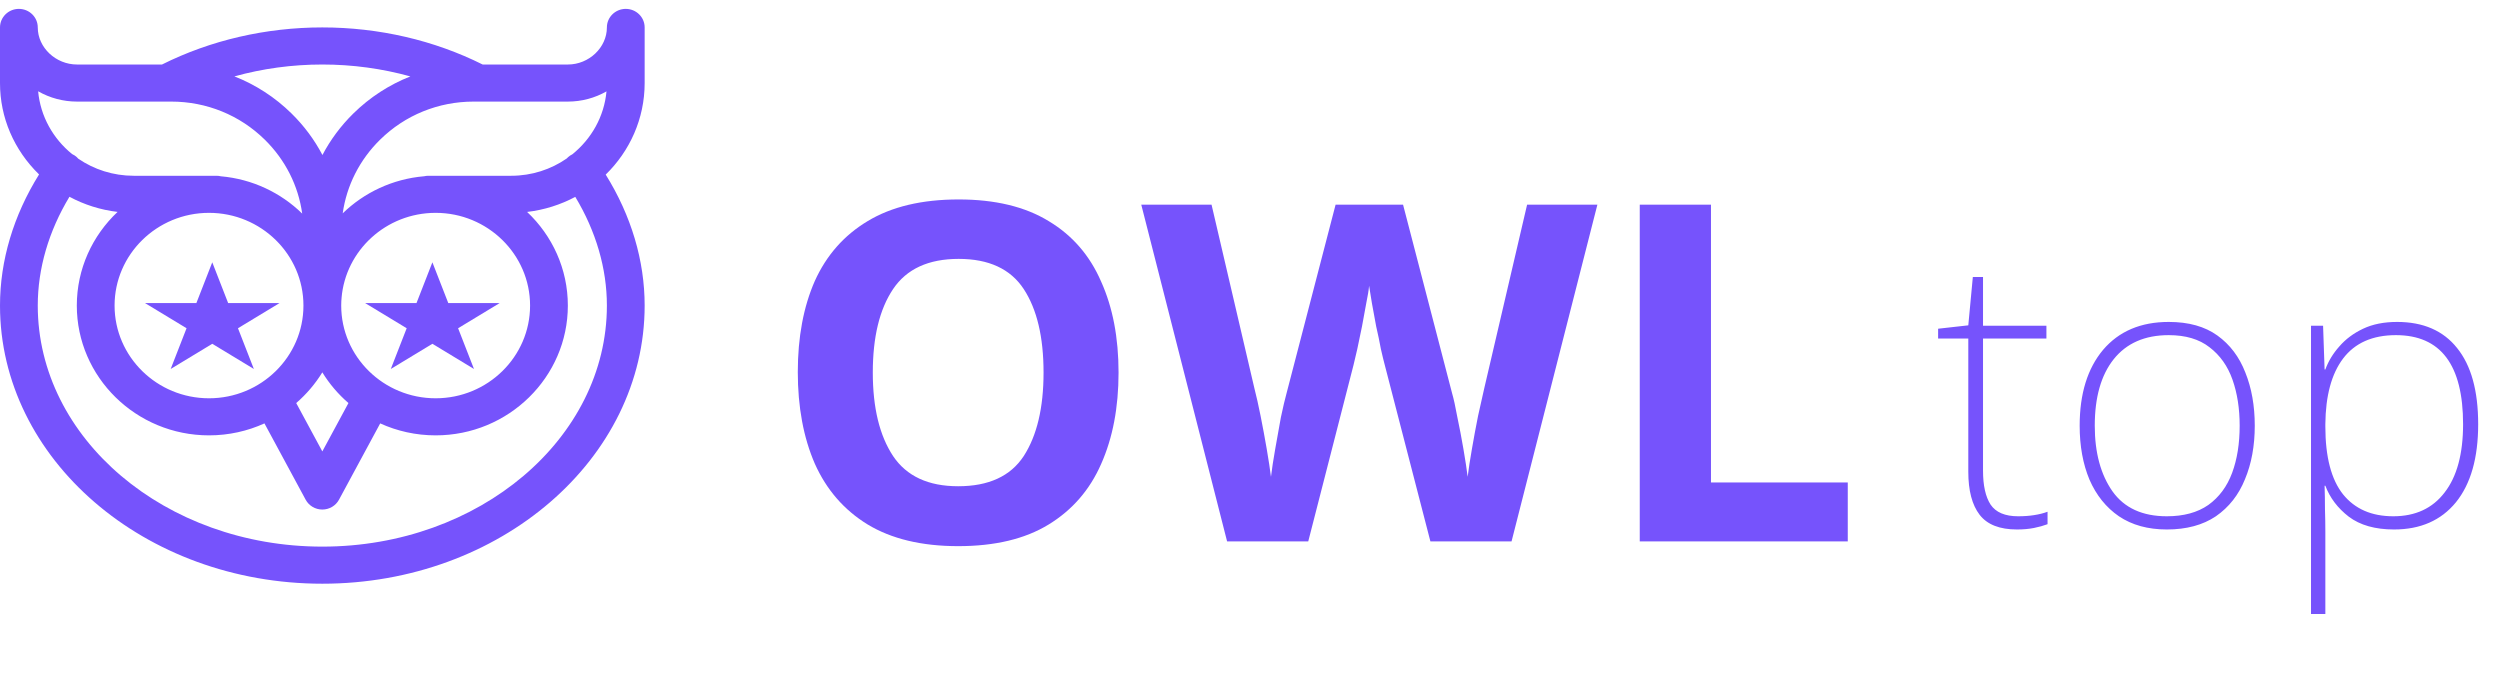
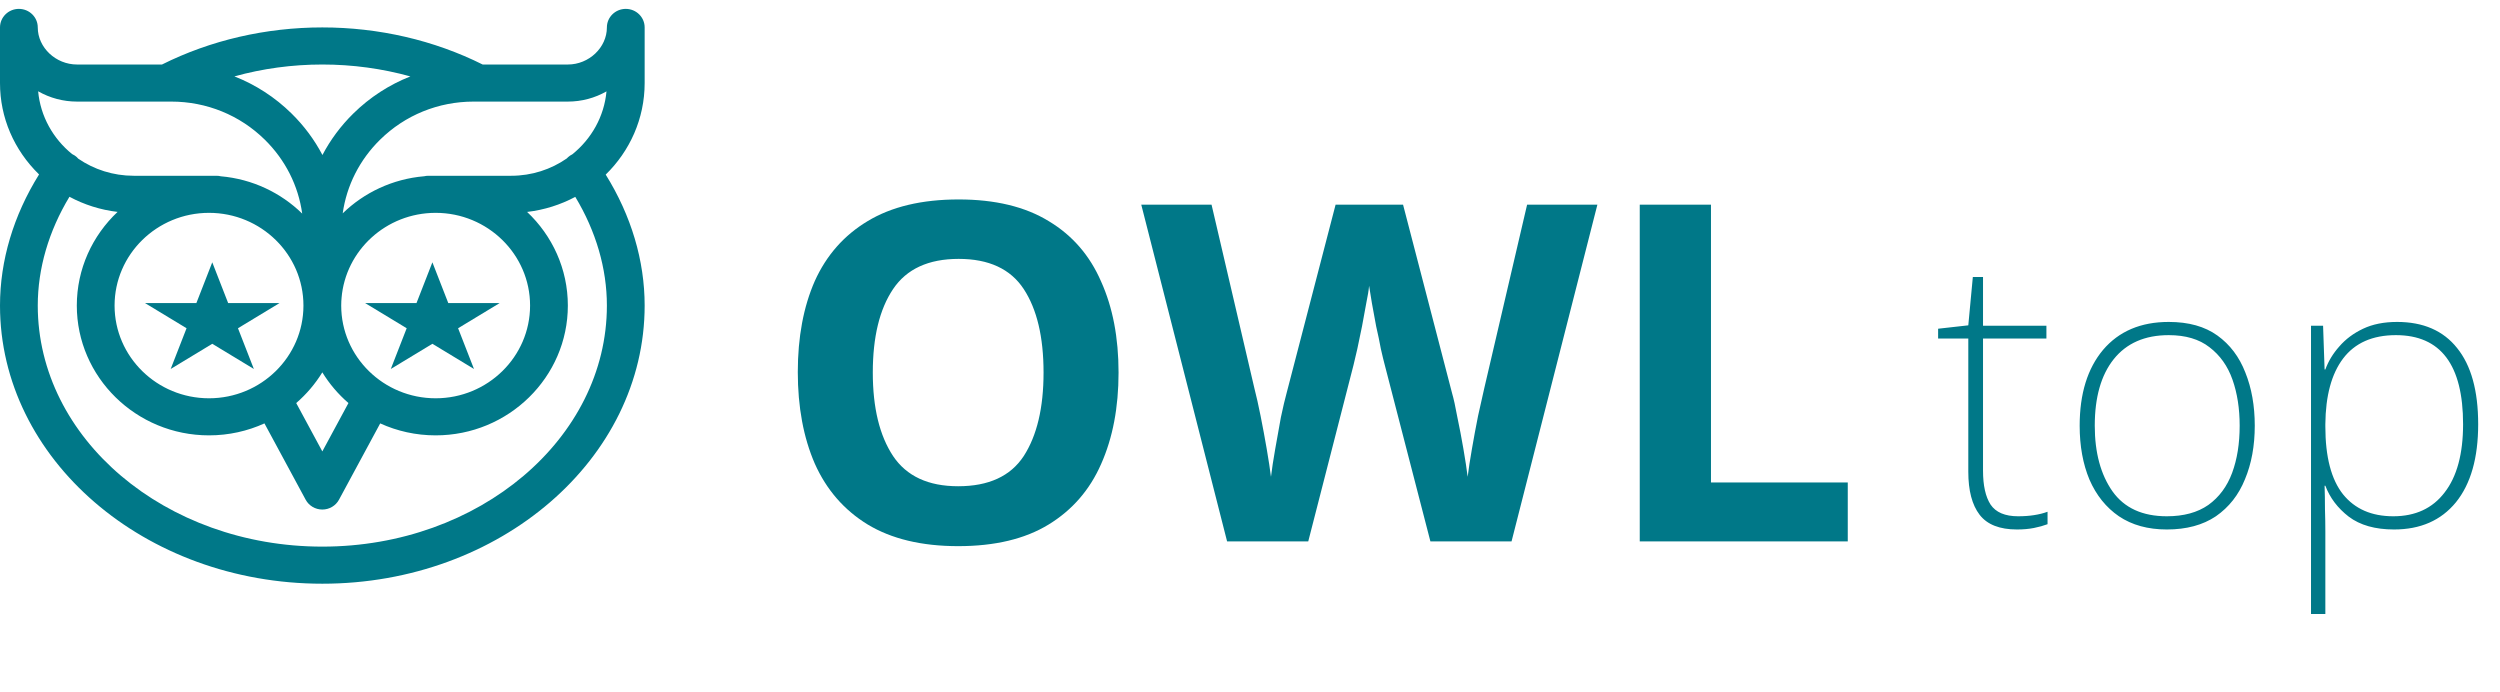
<svg xmlns="http://www.w3.org/2000/svg" width="159" height="44" viewBox="0 0 159 44" fill="none">
-   <path d="M71.14 23.695C71.14 25.915 70.77 27.855 70.03 29.515C69.31 31.155 68.2 32.435 66.7 33.355C65.2 34.275 63.28 34.735 60.94 34.735C58.62 34.735 56.7 34.275 55.18 33.355C53.68 32.435 52.56 31.145 51.82 29.485C51.1 27.825 50.74 25.885 50.74 23.665C50.74 21.445 51.1 19.515 51.82 17.875C52.56 16.235 53.68 14.965 55.18 14.065C56.7 13.145 58.63 12.685 60.97 12.685C63.29 12.685 65.2 13.145 66.7 14.065C68.2 14.965 69.31 16.245 70.03 17.905C70.77 19.545 71.14 21.475 71.14 23.695ZM55.51 23.695C55.51 25.935 55.94 27.705 56.8 29.005C57.66 30.285 59.04 30.925 60.94 30.925C62.88 30.925 64.27 30.285 65.11 29.005C65.95 27.705 66.37 25.935 66.37 23.695C66.37 21.435 65.95 19.665 65.11 18.385C64.27 17.105 62.89 16.465 60.97 16.465C59.05 16.465 57.66 17.105 56.8 18.385C55.94 19.665 55.51 21.435 55.51 23.695ZM101.594 13.015L96.134 34.435H90.974L88.064 23.185C88.004 22.965 87.924 22.635 87.824 22.195C87.744 21.755 87.644 21.275 87.524 20.755C87.424 20.235 87.334 19.745 87.254 19.285C87.174 18.805 87.114 18.435 87.074 18.175C87.054 18.435 86.994 18.805 86.894 19.285C86.814 19.745 86.724 20.235 86.624 20.755C86.524 21.255 86.424 21.735 86.324 22.195C86.224 22.635 86.144 22.975 86.084 23.215L83.204 34.435H78.044L72.584 13.015H77.054L79.784 24.715C79.904 25.175 80.034 25.755 80.174 26.455C80.314 27.155 80.444 27.855 80.564 28.555C80.684 29.255 80.774 29.845 80.834 30.325C80.894 29.825 80.984 29.235 81.104 28.555C81.224 27.855 81.344 27.185 81.464 26.545C81.604 25.885 81.724 25.375 81.824 25.015L84.944 13.015H89.234L92.354 25.015C92.454 25.355 92.564 25.855 92.684 26.515C92.824 27.175 92.954 27.855 93.074 28.555C93.194 29.255 93.284 29.845 93.344 30.325C93.404 29.825 93.494 29.235 93.614 28.555C93.734 27.855 93.864 27.155 94.004 26.455C94.164 25.755 94.294 25.175 94.394 24.715L97.124 13.015H101.594ZM104.288 34.435V13.015H108.818V30.685H117.518V34.435H104.288Z" fill="#7653FC" />
-   <path d="M128.352 32.835C128.72 32.835 129.056 32.811 129.36 32.763C129.68 32.715 129.968 32.643 130.224 32.547V33.339C129.968 33.435 129.68 33.515 129.36 33.579C129.04 33.643 128.68 33.675 128.28 33.675C127.176 33.675 126.384 33.363 125.904 32.739C125.424 32.115 125.184 31.203 125.184 30.003V21.531H123.264V20.907L125.184 20.691L125.472 17.619H126.12V20.715H130.152V21.531H126.12V29.931C126.12 30.875 126.28 31.595 126.6 32.091C126.936 32.587 127.52 32.835 128.352 32.835ZM143.403 27.075C143.403 28.355 143.195 29.491 142.779 30.483C142.379 31.475 141.763 32.259 140.931 32.835C140.099 33.395 139.059 33.675 137.811 33.675C136.611 33.675 135.595 33.395 134.763 32.835C133.947 32.275 133.323 31.499 132.891 30.507C132.475 29.515 132.267 28.371 132.267 27.075C132.267 25.043 132.763 23.435 133.755 22.251C134.763 21.067 136.155 20.475 137.931 20.475C139.195 20.475 140.227 20.763 141.027 21.339C141.827 21.915 142.419 22.699 142.803 23.691C143.203 24.683 143.403 25.811 143.403 27.075ZM133.227 27.075C133.227 28.787 133.603 30.179 134.355 31.251C135.107 32.307 136.259 32.835 137.811 32.835C138.883 32.835 139.763 32.595 140.451 32.115C141.139 31.619 141.643 30.939 141.963 30.075C142.283 29.211 142.443 28.211 142.443 27.075C142.443 25.987 142.291 25.011 141.987 24.147C141.683 23.283 141.195 22.595 140.523 22.083C139.867 21.571 139.003 21.315 137.931 21.315C136.411 21.315 135.243 21.827 134.427 22.851C133.627 23.859 133.227 25.267 133.227 27.075ZM152.452 20.475C154.116 20.475 155.388 21.027 156.268 22.131C157.164 23.235 157.612 24.851 157.612 26.979C157.612 29.123 157.14 30.779 156.196 31.947C155.252 33.099 153.94 33.675 152.26 33.675C151.06 33.675 150.1 33.403 149.38 32.859C148.676 32.315 148.18 31.659 147.892 30.891H147.844C147.86 31.371 147.868 31.867 147.868 32.379C147.884 32.875 147.892 33.355 147.892 33.819V39.051H146.98V20.715H147.748L147.844 23.499H147.892C148.084 22.971 148.38 22.483 148.78 22.035C149.18 21.571 149.684 21.195 150.292 20.907C150.9 20.619 151.62 20.475 152.452 20.475ZM152.38 21.315C150.892 21.315 149.772 21.811 149.02 22.803C148.284 23.779 147.908 25.171 147.892 26.979V27.123C147.892 29.059 148.268 30.499 149.02 31.443C149.772 32.371 150.836 32.835 152.212 32.835C153.62 32.835 154.708 32.331 155.476 31.323C156.26 30.315 156.652 28.867 156.652 26.979C156.652 23.203 155.228 21.315 152.38 21.315Z" fill="#7653FC" />
-   <path d="M41 1.744C41 1.093 40.462 0.565 39.799 0.565C39.136 0.565 38.598 1.093 38.598 1.744C38.598 3.023 37.461 4.103 36.115 4.103H30.697C27.608 2.559 24.089 1.744 20.5 1.744C16.911 1.744 13.392 2.559 10.303 4.103H4.899C3.546 4.103 2.402 3.023 2.402 1.744C2.402 1.093 1.865 0.565 1.201 0.565C0.538 0.565 0 1.093 0 1.744V5.282C0 7.47 0.882 9.532 2.484 11.094C0.856 13.706 0 16.569 0 19.434C0 29.188 9.196 37.124 20.5 37.124C31.804 37.124 41 29.188 41 19.434C41 16.573 40.146 13.714 38.523 11.105C40.053 9.611 41 7.552 41 5.282V1.744ZM20.5 4.103C22.414 4.103 24.302 4.361 26.099 4.86C24.758 5.388 23.526 6.183 22.474 7.217C21.672 8.005 21.013 8.896 20.507 9.858C20.002 8.896 19.343 8.005 18.541 7.217C17.487 6.181 16.253 5.386 14.909 4.858C16.704 4.36 18.59 4.103 20.5 4.103ZM20.5 23.682C20.949 24.414 21.511 25.072 22.161 25.634L20.5 28.71L18.839 25.634C19.489 25.072 20.051 24.414 20.5 23.682ZM13.293 25.331C9.981 25.331 7.287 22.686 7.287 19.434C7.287 16.183 9.981 13.537 13.293 13.537C16.605 13.537 19.299 16.183 19.299 19.434C19.299 22.686 16.605 25.331 13.293 25.331ZM21.701 19.434C21.701 19.34 21.704 19.247 21.708 19.154C21.717 19.098 21.723 19.041 21.722 18.982V18.96C21.97 15.929 24.558 13.537 27.707 13.537C31.019 13.537 33.713 16.183 33.713 19.434C33.713 22.686 31.019 25.331 27.707 25.331C24.395 25.331 21.701 22.686 21.701 19.434ZM2.426 5.806C3.173 6.233 4.021 6.461 4.899 6.461H10.579H10.585H10.891C13.139 6.461 15.252 7.322 16.841 8.884C18.151 10.172 18.974 11.811 19.22 13.585C17.866 12.262 16.057 11.388 14.046 11.212C13.956 11.191 13.863 11.179 13.766 11.179H8.503C7.191 11.179 5.975 10.775 4.978 10.092C4.914 10.019 4.841 9.952 4.757 9.894C4.701 9.856 4.642 9.824 4.582 9.796C3.38 8.82 2.572 7.403 2.426 5.806ZM38.598 19.434C38.598 27.888 30.479 34.765 20.5 34.765C10.521 34.765 2.402 27.888 2.402 19.434C2.402 17.075 3.096 14.703 4.417 12.514C5.363 13.023 6.398 13.35 7.478 13.477C5.881 14.981 4.885 17.095 4.885 19.434C4.885 23.986 8.657 27.689 13.293 27.689C14.551 27.689 15.746 27.416 16.819 26.928L19.439 31.78C19.647 32.166 20.055 32.407 20.5 32.407C20.945 32.407 21.353 32.166 21.561 31.78L24.181 26.928C25.254 27.416 26.449 27.689 27.707 27.689C32.343 27.689 36.115 23.986 36.115 19.434C36.115 17.096 35.12 14.982 33.524 13.479C34.623 13.351 35.658 13.018 36.588 12.521C37.906 14.709 38.598 17.078 38.598 19.434ZM36.399 9.815C36.347 9.841 36.297 9.868 36.249 9.901C36.171 9.954 36.103 10.015 36.042 10.081C35.046 10.771 33.827 11.179 32.512 11.179H27.248C27.155 11.179 27.064 11.19 26.976 11.21C24.965 11.381 23.154 12.25 21.796 13.569C22.045 11.801 22.867 10.168 24.174 8.884C25.762 7.322 27.876 6.461 30.124 6.461H30.396C30.398 6.461 30.401 6.462 30.404 6.462C30.406 6.462 30.408 6.461 30.411 6.461H36.115C36.989 6.461 37.831 6.235 38.573 5.812C38.425 7.418 37.61 8.839 36.399 9.815Z" fill="#7653FC" />
-   <path d="M13.5 16.683L14.51 19.274H17.78L15.135 20.876L16.145 23.467L13.5 21.865L10.855 23.467L11.865 20.876L9.22 19.274H12.49L13.5 16.683Z" fill="#7653FC" />
-   <path d="M27.5 16.683L28.51 19.274H31.78L29.135 20.876L30.145 23.467L27.5 21.865L24.855 23.467L25.865 20.876L23.22 19.274H26.49L27.5 16.683Z" fill="#7653FC" />
+   <path d="M71.14 23.695C71.14 25.915 70.77 27.855 70.03 29.515C69.31 31.155 68.2 32.435 66.7 33.355C65.2 34.275 63.28 34.735 60.94 34.735C58.62 34.735 56.7 34.275 55.18 33.355C53.68 32.435 52.56 31.145 51.82 29.485C51.1 27.825 50.74 25.885 50.74 23.665C50.74 21.445 51.1 19.515 51.82 17.875C52.56 16.235 53.68 14.965 55.18 14.065C56.7 13.145 58.63 12.685 60.97 12.685C63.29 12.685 65.2 13.145 66.7 14.065C68.2 14.965 69.31 16.245 70.03 17.905C70.77 19.545 71.14 21.475 71.14 23.695ZM55.51 23.695C55.51 25.935 55.94 27.705 56.8 29.005C57.66 30.285 59.04 30.925 60.94 30.925C62.88 30.925 64.27 30.285 65.11 29.005C65.95 27.705 66.37 25.935 66.37 23.695C66.37 21.435 65.95 19.665 65.11 18.385C64.27 17.105 62.89 16.465 60.97 16.465C59.05 16.465 57.66 17.105 56.8 18.385C55.94 19.665 55.51 21.435 55.51 23.695ZM101.594 13.015L96.134 34.435H90.974L88.064 23.185C88.004 22.965 87.924 22.635 87.824 22.195C87.744 21.755 87.644 21.275 87.524 20.755C87.424 20.235 87.334 19.745 87.254 19.285C87.174 18.805 87.114 18.435 87.074 18.175C87.054 18.435 86.994 18.805 86.894 19.285C86.814 19.745 86.724 20.235 86.624 20.755C86.524 21.255 86.424 21.735 86.324 22.195C86.224 22.635 86.144 22.975 86.084 23.215L83.204 34.435H78.044L72.584 13.015H77.054L79.784 24.715C79.904 25.175 80.034 25.755 80.174 26.455C80.314 27.155 80.444 27.855 80.564 28.555C80.684 29.255 80.774 29.845 80.834 30.325C80.894 29.825 80.984 29.235 81.104 28.555C81.224 27.855 81.344 27.185 81.464 26.545C81.604 25.885 81.724 25.375 81.824 25.015L84.944 13.015H89.234L92.354 25.015C92.454 25.355 92.564 25.855 92.684 26.515C92.824 27.175 92.954 27.855 93.074 28.555C93.194 29.255 93.284 29.845 93.344 30.325C93.404 29.825 93.494 29.235 93.614 28.555C93.734 27.855 93.864 27.155 94.004 26.455C94.164 25.755 94.294 25.175 94.394 24.715L97.124 13.015H101.594ZM104.288 34.435V13.015H108.818V30.685H117.518V34.435H104.288Z" fill="#007888" />
+   <path d="M128.352 32.835C128.72 32.835 129.056 32.811 129.36 32.763C129.68 32.715 129.968 32.643 130.224 32.547V33.339C129.968 33.435 129.68 33.515 129.36 33.579C129.04 33.643 128.68 33.675 128.28 33.675C127.176 33.675 126.384 33.363 125.904 32.739C125.424 32.115 125.184 31.203 125.184 30.003V21.531H123.264V20.907L125.184 20.691L125.472 17.619H126.12V20.715H130.152V21.531H126.12V29.931C126.12 30.875 126.28 31.595 126.6 32.091C126.936 32.587 127.52 32.835 128.352 32.835ZM143.403 27.075C143.403 28.355 143.195 29.491 142.779 30.483C142.379 31.475 141.763 32.259 140.931 32.835C140.099 33.395 139.059 33.675 137.811 33.675C136.611 33.675 135.595 33.395 134.763 32.835C133.947 32.275 133.323 31.499 132.891 30.507C132.475 29.515 132.267 28.371 132.267 27.075C132.267 25.043 132.763 23.435 133.755 22.251C134.763 21.067 136.155 20.475 137.931 20.475C139.195 20.475 140.227 20.763 141.027 21.339C141.827 21.915 142.419 22.699 142.803 23.691C143.203 24.683 143.403 25.811 143.403 27.075ZM133.227 27.075C133.227 28.787 133.603 30.179 134.355 31.251C135.107 32.307 136.259 32.835 137.811 32.835C138.883 32.835 139.763 32.595 140.451 32.115C141.139 31.619 141.643 30.939 141.963 30.075C142.283 29.211 142.443 28.211 142.443 27.075C142.443 25.987 142.291 25.011 141.987 24.147C141.683 23.283 141.195 22.595 140.523 22.083C139.867 21.571 139.003 21.315 137.931 21.315C136.411 21.315 135.243 21.827 134.427 22.851C133.627 23.859 133.227 25.267 133.227 27.075ZM152.452 20.475C154.116 20.475 155.388 21.027 156.268 22.131C157.164 23.235 157.612 24.851 157.612 26.979C157.612 29.123 157.14 30.779 156.196 31.947C155.252 33.099 153.94 33.675 152.26 33.675C151.06 33.675 150.1 33.403 149.38 32.859C148.676 32.315 148.18 31.659 147.892 30.891H147.844C147.86 31.371 147.868 31.867 147.868 32.379C147.884 32.875 147.892 33.355 147.892 33.819V39.051H146.98V20.715H147.748L147.844 23.499H147.892C148.084 22.971 148.38 22.483 148.78 22.035C149.18 21.571 149.684 21.195 150.292 20.907C150.9 20.619 151.62 20.475 152.452 20.475ZM152.38 21.315C150.892 21.315 149.772 21.811 149.02 22.803C148.284 23.779 147.908 25.171 147.892 26.979V27.123C147.892 29.059 148.268 30.499 149.02 31.443C149.772 32.371 150.836 32.835 152.212 32.835C153.62 32.835 154.708 32.331 155.476 31.323C156.26 30.315 156.652 28.867 156.652 26.979C156.652 23.203 155.228 21.315 152.38 21.315Z" fill="#007888" />
+   <path d="M41 1.744C41 1.093 40.462 0.565 39.799 0.565C39.136 0.565 38.598 1.093 38.598 1.744C38.598 3.023 37.461 4.103 36.115 4.103H30.697C27.608 2.559 24.089 1.744 20.5 1.744C16.911 1.744 13.392 2.559 10.303 4.103H4.899C3.546 4.103 2.402 3.023 2.402 1.744C2.402 1.093 1.865 0.565 1.201 0.565C0.538 0.565 0 1.093 0 1.744V5.282C0 7.47 0.882 9.532 2.484 11.094C0.856 13.706 0 16.569 0 19.434C0 29.188 9.196 37.124 20.5 37.124C31.804 37.124 41 29.188 41 19.434C41 16.573 40.146 13.714 38.523 11.105C40.053 9.611 41 7.552 41 5.282V1.744ZM20.5 4.103C22.414 4.103 24.302 4.361 26.099 4.86C24.758 5.388 23.526 6.183 22.474 7.217C21.672 8.005 21.013 8.896 20.507 9.858C20.002 8.896 19.343 8.005 18.541 7.217C17.487 6.181 16.253 5.386 14.909 4.858C16.704 4.36 18.59 4.103 20.5 4.103ZM20.5 23.682C20.949 24.414 21.511 25.072 22.161 25.634L20.5 28.71L18.839 25.634C19.489 25.072 20.051 24.414 20.5 23.682ZM13.293 25.331C9.981 25.331 7.287 22.686 7.287 19.434C7.287 16.183 9.981 13.537 13.293 13.537C16.605 13.537 19.299 16.183 19.299 19.434C19.299 22.686 16.605 25.331 13.293 25.331ZM21.701 19.434C21.701 19.34 21.704 19.247 21.708 19.154C21.717 19.098 21.723 19.041 21.722 18.982V18.96C21.97 15.929 24.558 13.537 27.707 13.537C31.019 13.537 33.713 16.183 33.713 19.434C33.713 22.686 31.019 25.331 27.707 25.331C24.395 25.331 21.701 22.686 21.701 19.434ZM2.426 5.806C3.173 6.233 4.021 6.461 4.899 6.461H10.579H10.585H10.891C13.139 6.461 15.252 7.322 16.841 8.884C18.151 10.172 18.974 11.811 19.22 13.585C17.866 12.262 16.057 11.388 14.046 11.212C13.956 11.191 13.863 11.179 13.766 11.179H8.503C7.191 11.179 5.975 10.775 4.978 10.092C4.914 10.019 4.841 9.952 4.757 9.894C4.701 9.856 4.642 9.824 4.582 9.796C3.38 8.82 2.572 7.403 2.426 5.806ZM38.598 19.434C38.598 27.888 30.479 34.765 20.5 34.765C10.521 34.765 2.402 27.888 2.402 19.434C2.402 17.075 3.096 14.703 4.417 12.514C5.363 13.023 6.398 13.35 7.478 13.477C5.881 14.981 4.885 17.095 4.885 19.434C4.885 23.986 8.657 27.689 13.293 27.689C14.551 27.689 15.746 27.416 16.819 26.928L19.439 31.78C19.647 32.166 20.055 32.407 20.5 32.407C20.945 32.407 21.353 32.166 21.561 31.78L24.181 26.928C25.254 27.416 26.449 27.689 27.707 27.689C32.343 27.689 36.115 23.986 36.115 19.434C36.115 17.096 35.12 14.982 33.524 13.479C34.623 13.351 35.658 13.018 36.588 12.521C37.906 14.709 38.598 17.078 38.598 19.434ZM36.399 9.815C36.347 9.841 36.297 9.868 36.249 9.901C36.171 9.954 36.103 10.015 36.042 10.081C35.046 10.771 33.827 11.179 32.512 11.179H27.248C27.155 11.179 27.064 11.19 26.976 11.21C24.965 11.381 23.154 12.25 21.796 13.569C22.045 11.801 22.867 10.168 24.174 8.884C25.762 7.322 27.876 6.461 30.124 6.461H30.396C30.398 6.461 30.401 6.462 30.404 6.462C30.406 6.462 30.408 6.461 30.411 6.461H36.115C36.989 6.461 37.831 6.235 38.573 5.812C38.425 7.418 37.61 8.839 36.399 9.815Z" fill="#007888" />
+   <path d="M13.5 16.683L14.51 19.274H17.78L15.135 20.876L16.145 23.467L13.5 21.865L10.855 23.467L11.865 20.876L9.22 19.274H12.49L13.5 16.683Z" fill="#007888" />
+   <path d="M27.5 16.683L28.51 19.274H31.78L29.135 20.876L30.145 23.467L27.5 21.865L24.855 23.467L25.865 20.876L23.22 19.274H26.49L27.5 16.683Z" fill="#007888" />
</svg>
